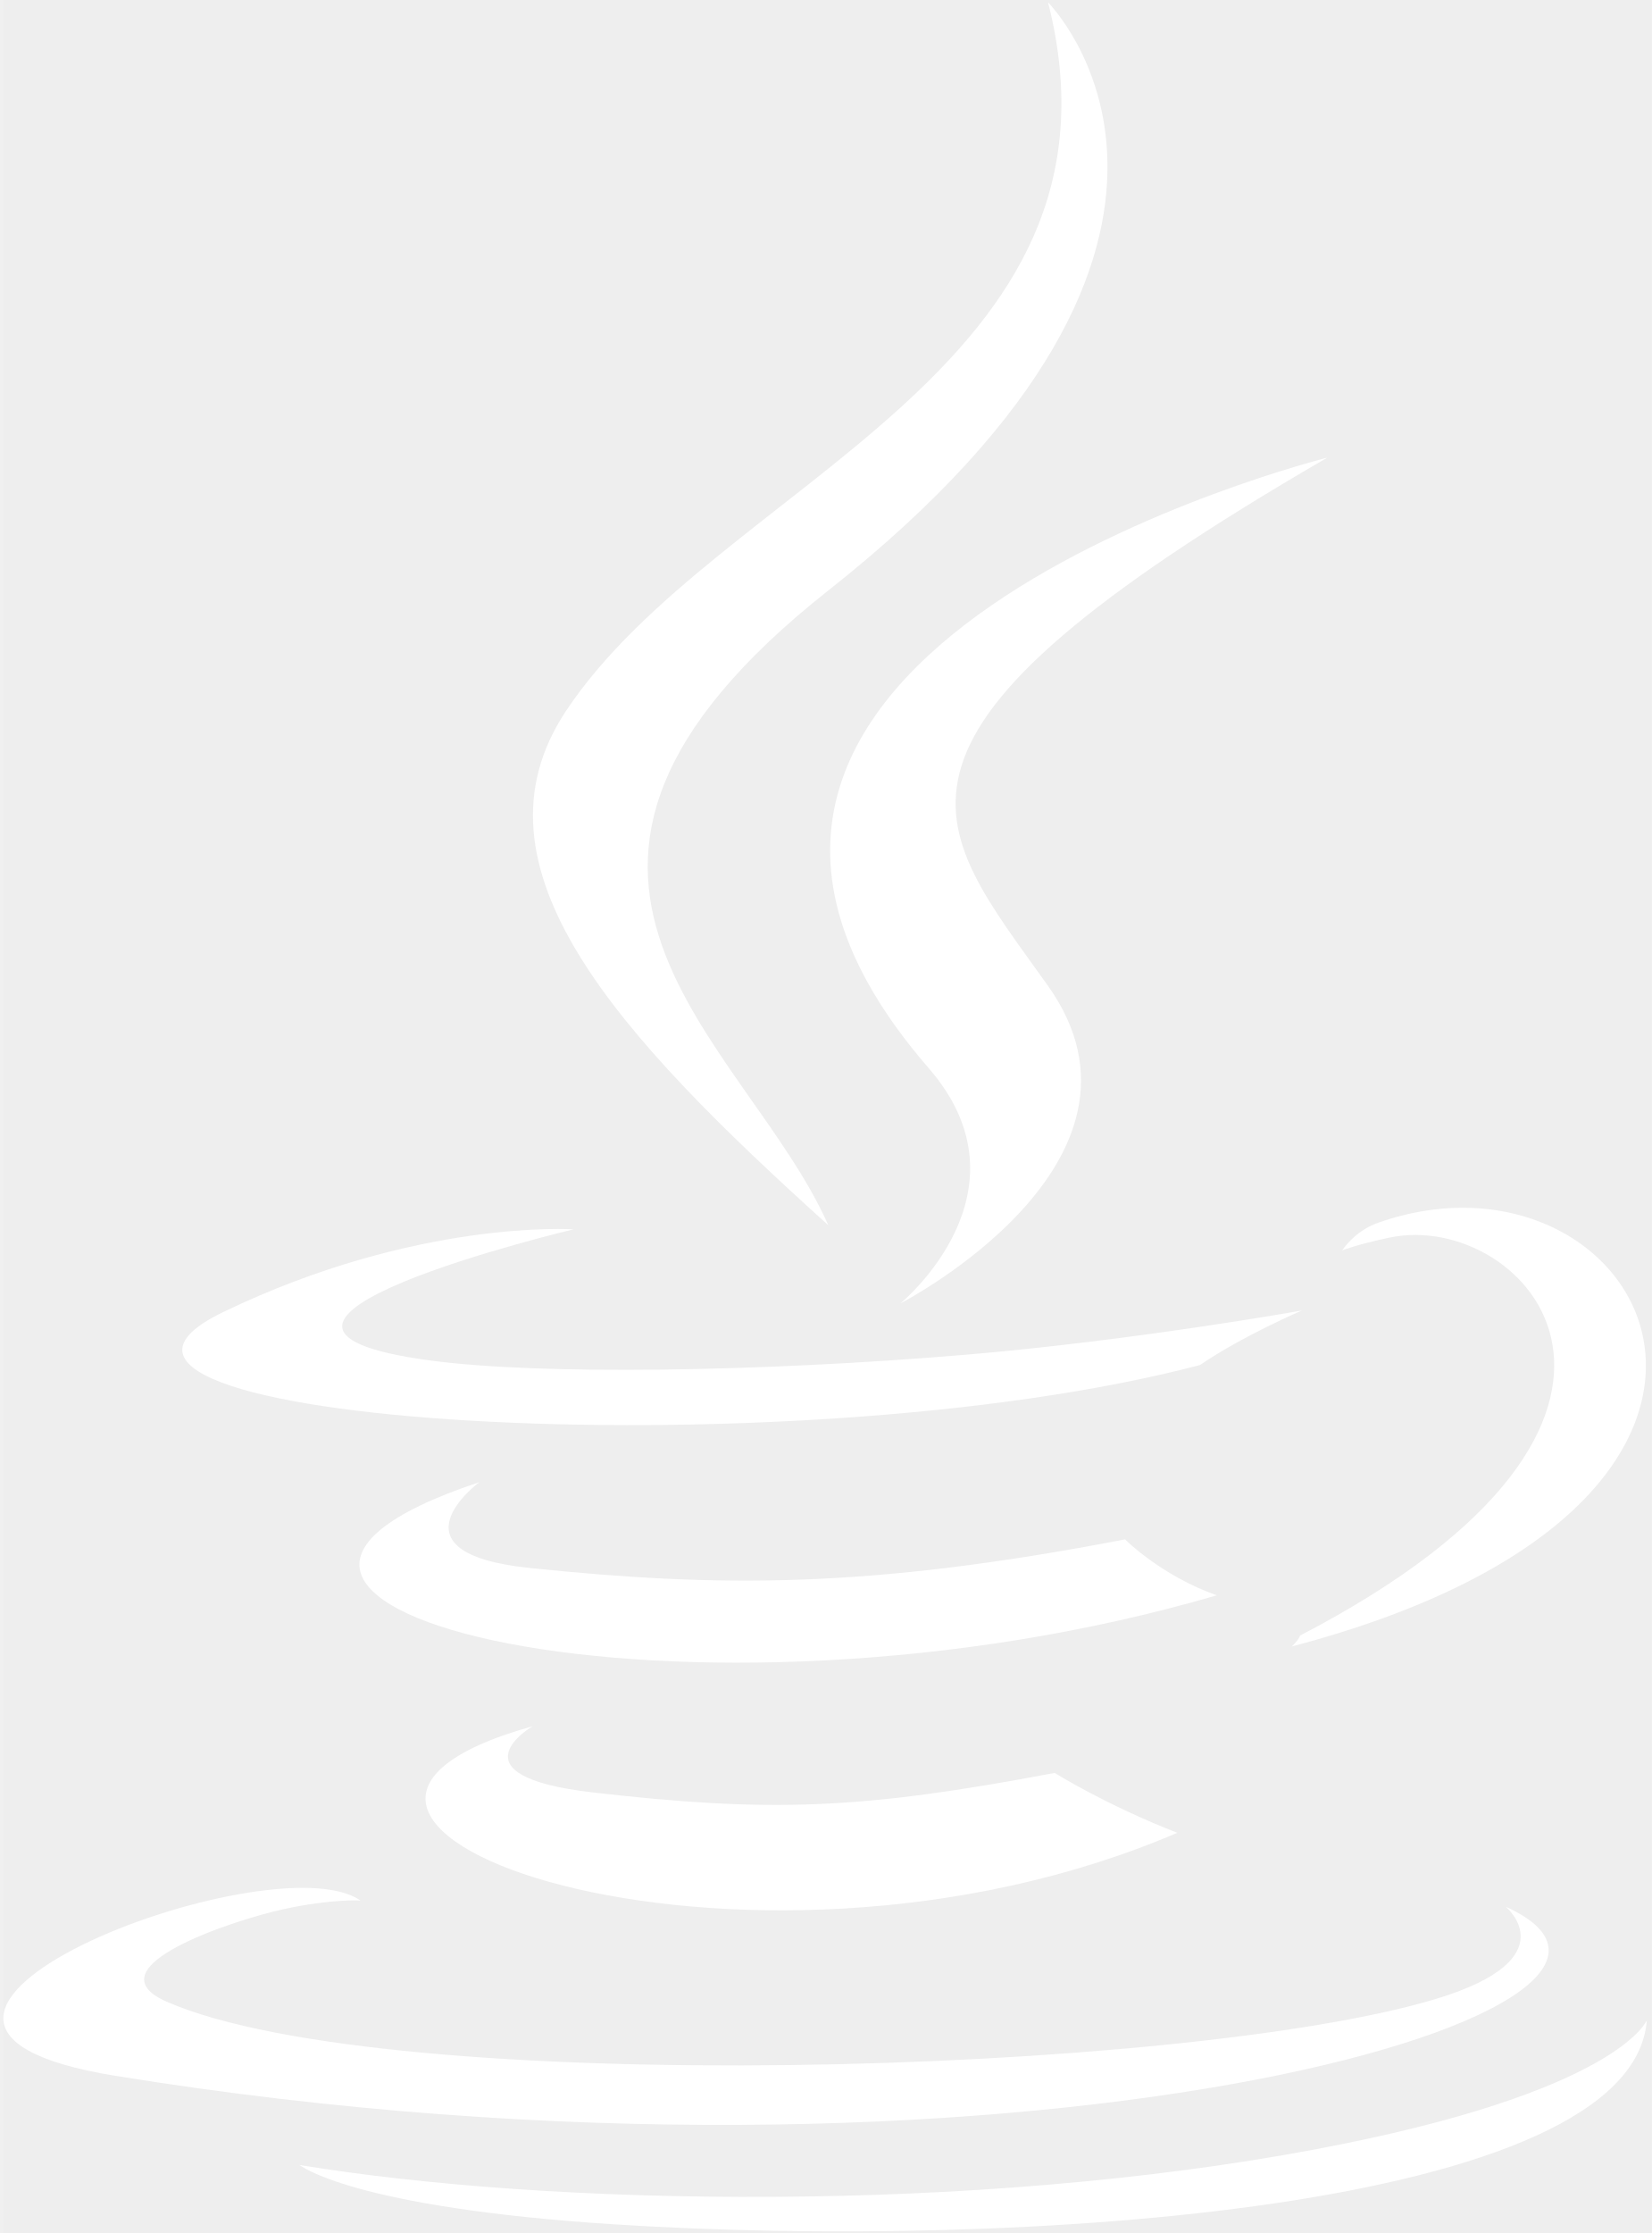
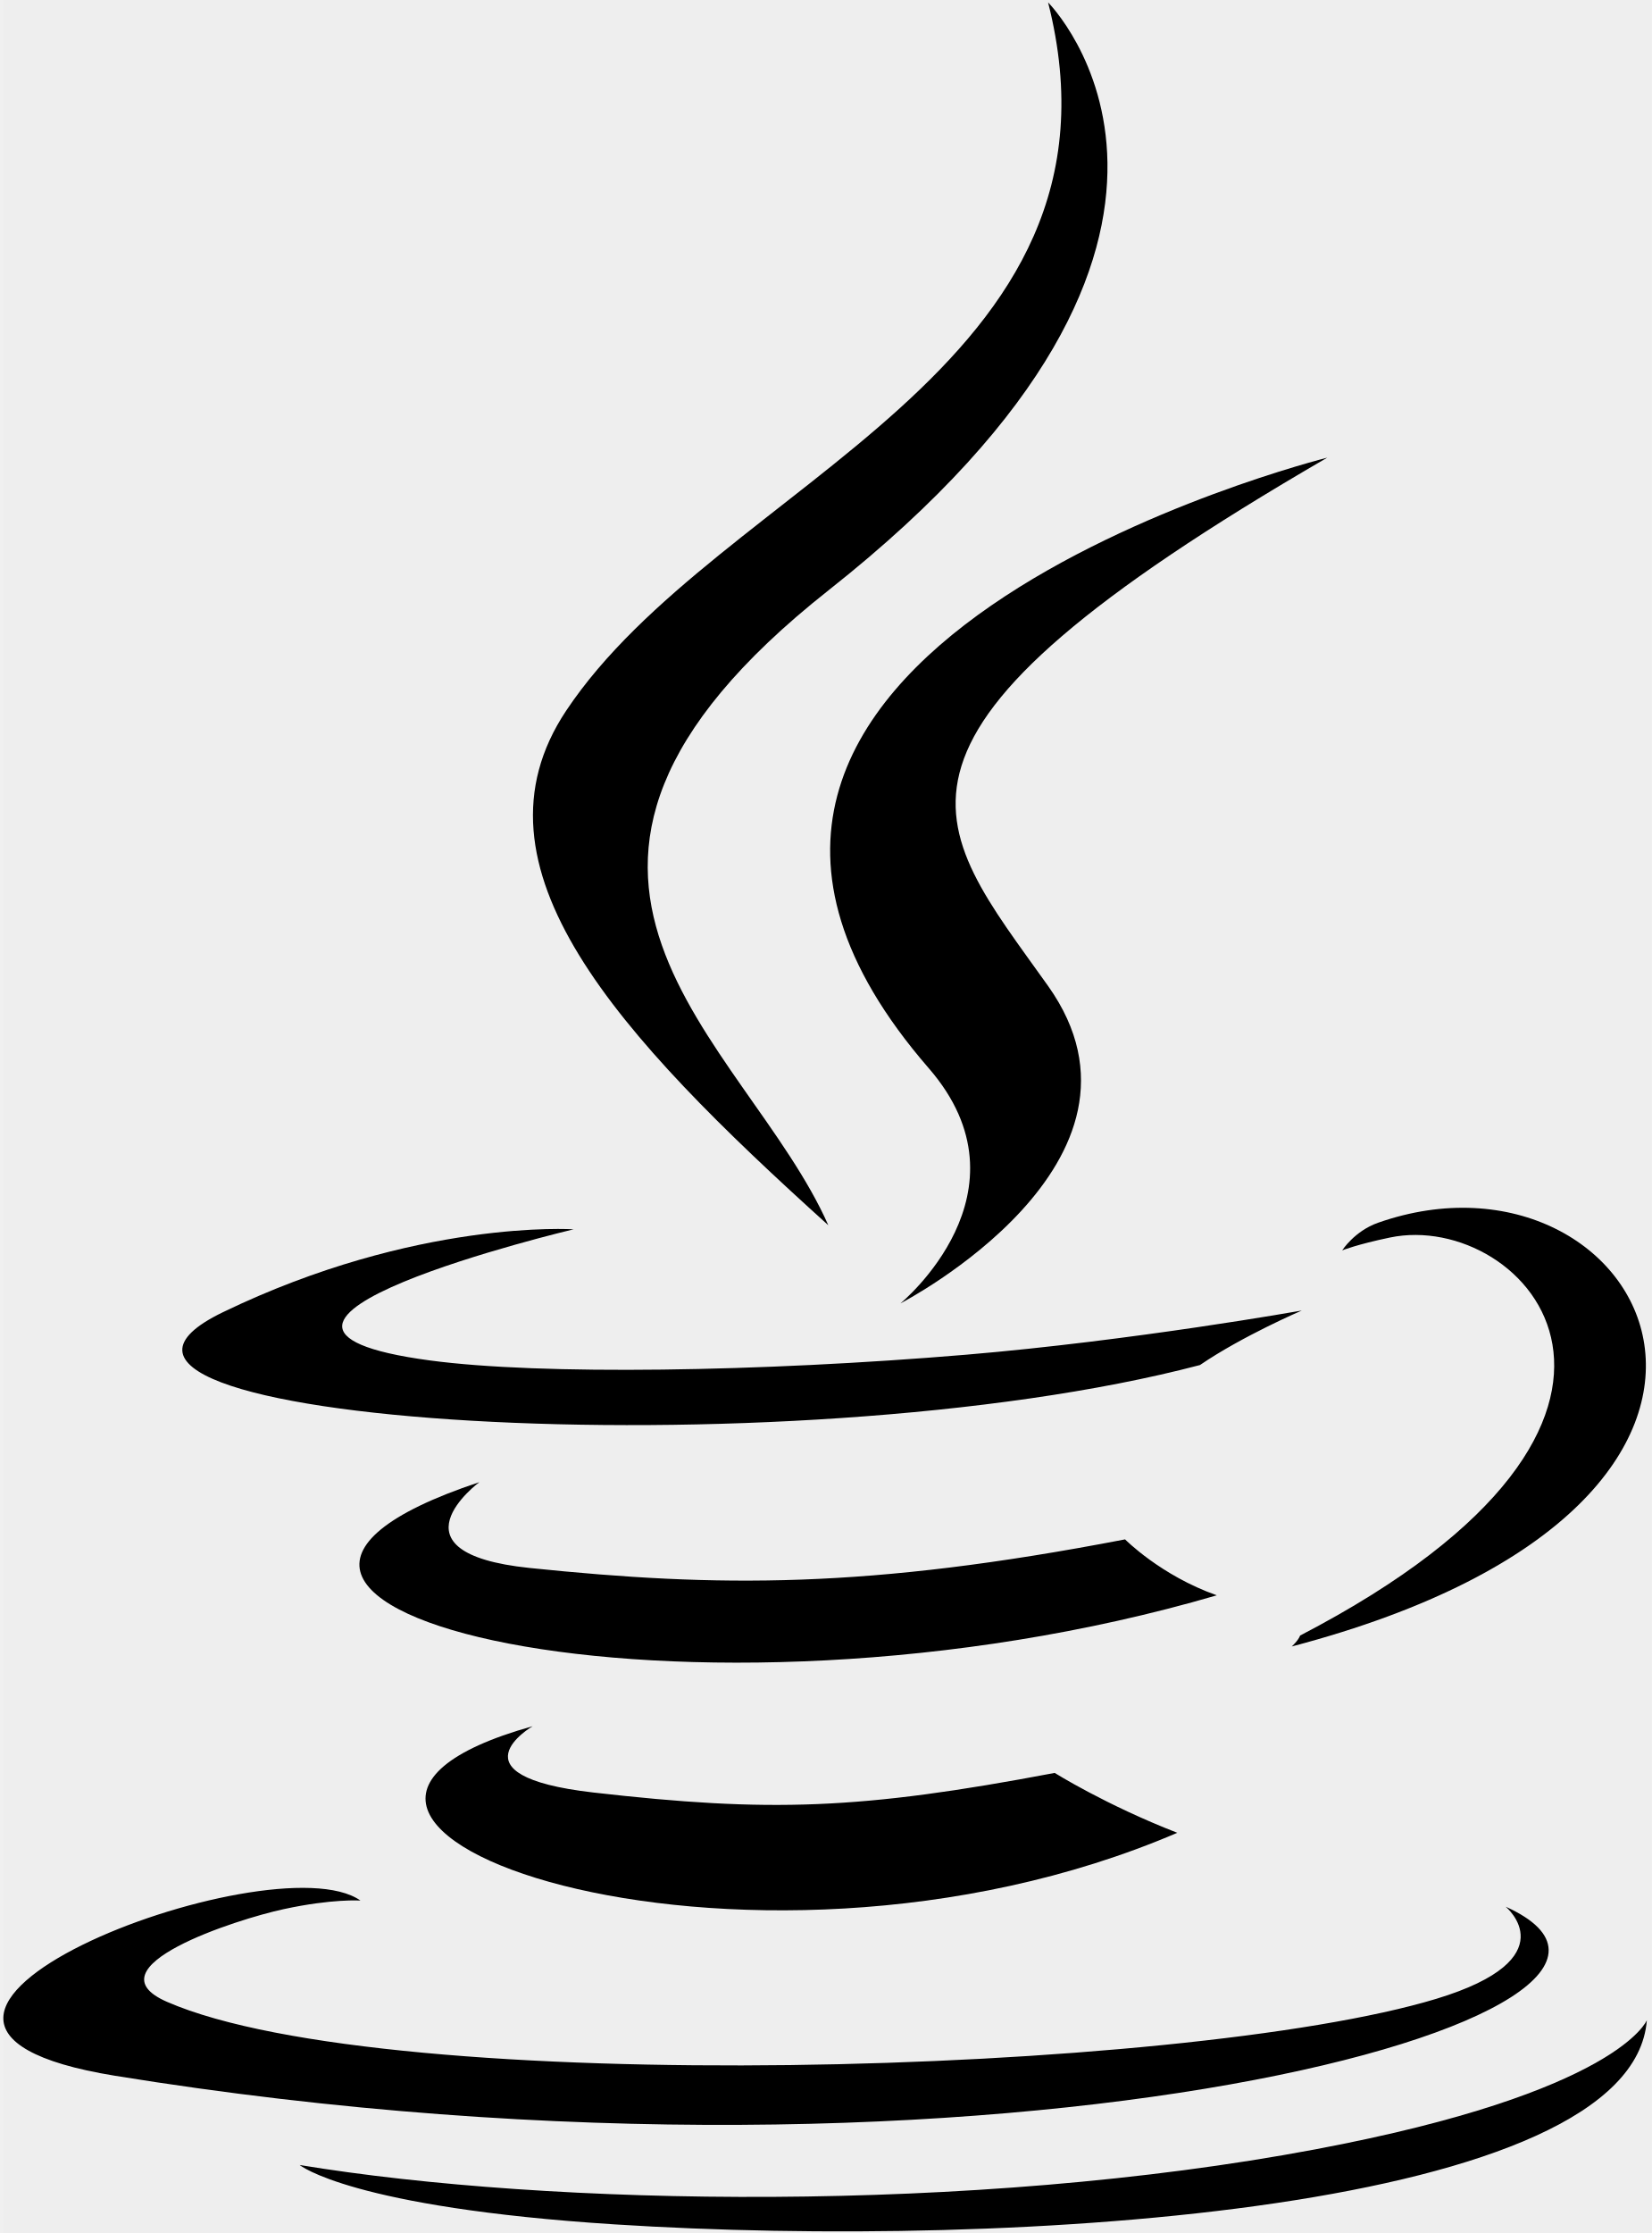
<svg xmlns="http://www.w3.org/2000/svg" width="100%" height="100%" viewBox="0 0 256 346" version="1.1" xml:space="preserve" style="fill-rule:evenodd;clip-rule:evenodd;stroke-linejoin:round;stroke-miterlimit:1.414;">
  <rect x="0.517" y="0" width="255.483" height="346" style="fill-opacity:0.01;" />
  <g>
-     <path d="M82.554,267.473C82.554,267.473 69.356,275.148 91.947,277.745C119.316,280.867 133.303,280.42 163.464,274.711C163.464,274.711 171.393,279.683 182.467,283.99C114.856,312.967 29.448,282.311 82.554,267.473" style="fill:white;fill-rule:nonzero;" />
-     <path d="M74.292,229.659C74.292,229.659 59.489,240.617 82.097,242.955C111.333,245.971 134.421,246.218 174.373,238.525C174.373,238.525 179.899,244.127 188.588,247.191C106.841,271.095 15.79,249.076 74.292,229.659" style="fill:white;fill-rule:nonzero;" />
-     <path d="M143.942,165.515C160.601,184.695 139.565,201.955 139.565,201.955C139.565,201.955 181.866,180.118 162.439,152.772C144.295,127.271 130.38,114.6 205.707,70.914C205.707,70.914 87.469,100.444 143.942,165.515" style="fill:white;fill-rule:nonzero;" />
-     <path d="M233.364,295.442C233.364,295.442 243.131,303.489 222.607,309.715C183.581,321.538 60.175,325.108 25.893,310.186C13.57,304.825 36.68,297.385 43.949,295.824C51.53,294.18 55.863,294.487 55.863,294.487C42.158,284.832 -32.72,313.444 17.829,321.637C155.682,343.993 269.121,311.571 233.364,295.442" style="fill:white;fill-rule:nonzero;" />
-     <path d="M88.901,190.48C88.901,190.48 26.129,205.389 66.672,210.803C83.79,213.095 117.915,212.577 149.702,209.913C175.68,207.722 201.765,203.063 201.765,203.063C201.765,203.063 192.605,206.986 185.978,211.511C122.234,228.276 -0.908,220.477 34.543,203.328C64.524,188.836 88.901,190.48 88.901,190.48" style="fill:white;fill-rule:nonzero;" />
-     <path d="M201.506,253.422C266.305,219.75 236.345,187.392 215.433,191.751C210.307,192.818 208.022,193.743 208.022,193.743C208.022,193.743 209.925,190.762 213.559,189.472C254.929,174.927 286.746,232.369 200.204,255.119C200.204,255.12 201.207,254.224 201.506,253.422" style="fill:white;fill-rule:nonzero;" />
-     <path d="M162.439,0.371C162.439,0.371 198.326,36.27 128.402,91.472C72.331,135.754 115.616,161.002 128.379,189.849C95.649,160.318 71.63,134.323 87.744,110.128C111.395,74.613 176.918,57.394 162.439,0.371" style="fill:white;fill-rule:nonzero;" />
-     <path d="M95.268,344.665C157.467,348.647 252.98,342.456 255.242,313.026C255.242,313.026 250.894,324.183 203.838,333.043C150.75,343.033 85.274,341.867 46.439,335.464C46.44,335.463 54.389,342.044 95.268,344.665" style="fill:white;fill-rule:nonzero;" />
+     <path d="M82.554,267.473C82.554,267.473 69.356,275.148 91.947,277.745C119.316,280.867 133.303,280.42 163.464,274.711C163.464,274.711 171.393,279.683 182.467,283.99C114.856,312.967 29.448,282.311 82.554,267.473" style=".svg?sprite;fill-rule:nonzero;" />
+     <path d="M74.292,229.659C74.292,229.659 59.489,240.617 82.097,242.955C111.333,245.971 134.421,246.218 174.373,238.525C174.373,238.525 179.899,244.127 188.588,247.191C106.841,271.095 15.79,249.076 74.292,229.659" style=".svg?sprite;fill-rule:nonzero;" />
+     <path d="M143.942,165.515C160.601,184.695 139.565,201.955 139.565,201.955C139.565,201.955 181.866,180.118 162.439,152.772C144.295,127.271 130.38,114.6 205.707,70.914C205.707,70.914 87.469,100.444 143.942,165.515" style=".svg?sprite;fill-rule:nonzero;" />
+     <path d="M233.364,295.442C233.364,295.442 243.131,303.489 222.607,309.715C183.581,321.538 60.175,325.108 25.893,310.186C13.57,304.825 36.68,297.385 43.949,295.824C51.53,294.18 55.863,294.487 55.863,294.487C42.158,284.832 -32.72,313.444 17.829,321.637C155.682,343.993 269.121,311.571 233.364,295.442" style=".svg?sprite;fill-rule:nonzero;" />
+     <path d="M88.901,190.48C88.901,190.48 26.129,205.389 66.672,210.803C83.79,213.095 117.915,212.577 149.702,209.913C175.68,207.722 201.765,203.063 201.765,203.063C201.765,203.063 192.605,206.986 185.978,211.511C122.234,228.276 -0.908,220.477 34.543,203.328C64.524,188.836 88.901,190.48 88.901,190.48" style=".svg?sprite;fill-rule:nonzero;" />
+     <path d="M201.506,253.422C266.305,219.75 236.345,187.392 215.433,191.751C210.307,192.818 208.022,193.743 208.022,193.743C208.022,193.743 209.925,190.762 213.559,189.472C254.929,174.927 286.746,232.369 200.204,255.119C200.204,255.12 201.207,254.224 201.506,253.422" style=".svg?sprite;fill-rule:nonzero;" />
+     <path d="M162.439,0.371C162.439,0.371 198.326,36.27 128.402,91.472C72.331,135.754 115.616,161.002 128.379,189.849C95.649,160.318 71.63,134.323 87.744,110.128C111.395,74.613 176.918,57.394 162.439,0.371" style=".svg?sprite;fill-rule:nonzero;" />
+     <path d="M95.268,344.665C157.467,348.647 252.98,342.456 255.242,313.026C255.242,313.026 250.894,324.183 203.838,333.043C150.75,343.033 85.274,341.867 46.439,335.464C46.44,335.463 54.389,342.044 95.268,344.665" style=".svg?sprite;fill-rule:nonzero;" />
  </g>
</svg>
